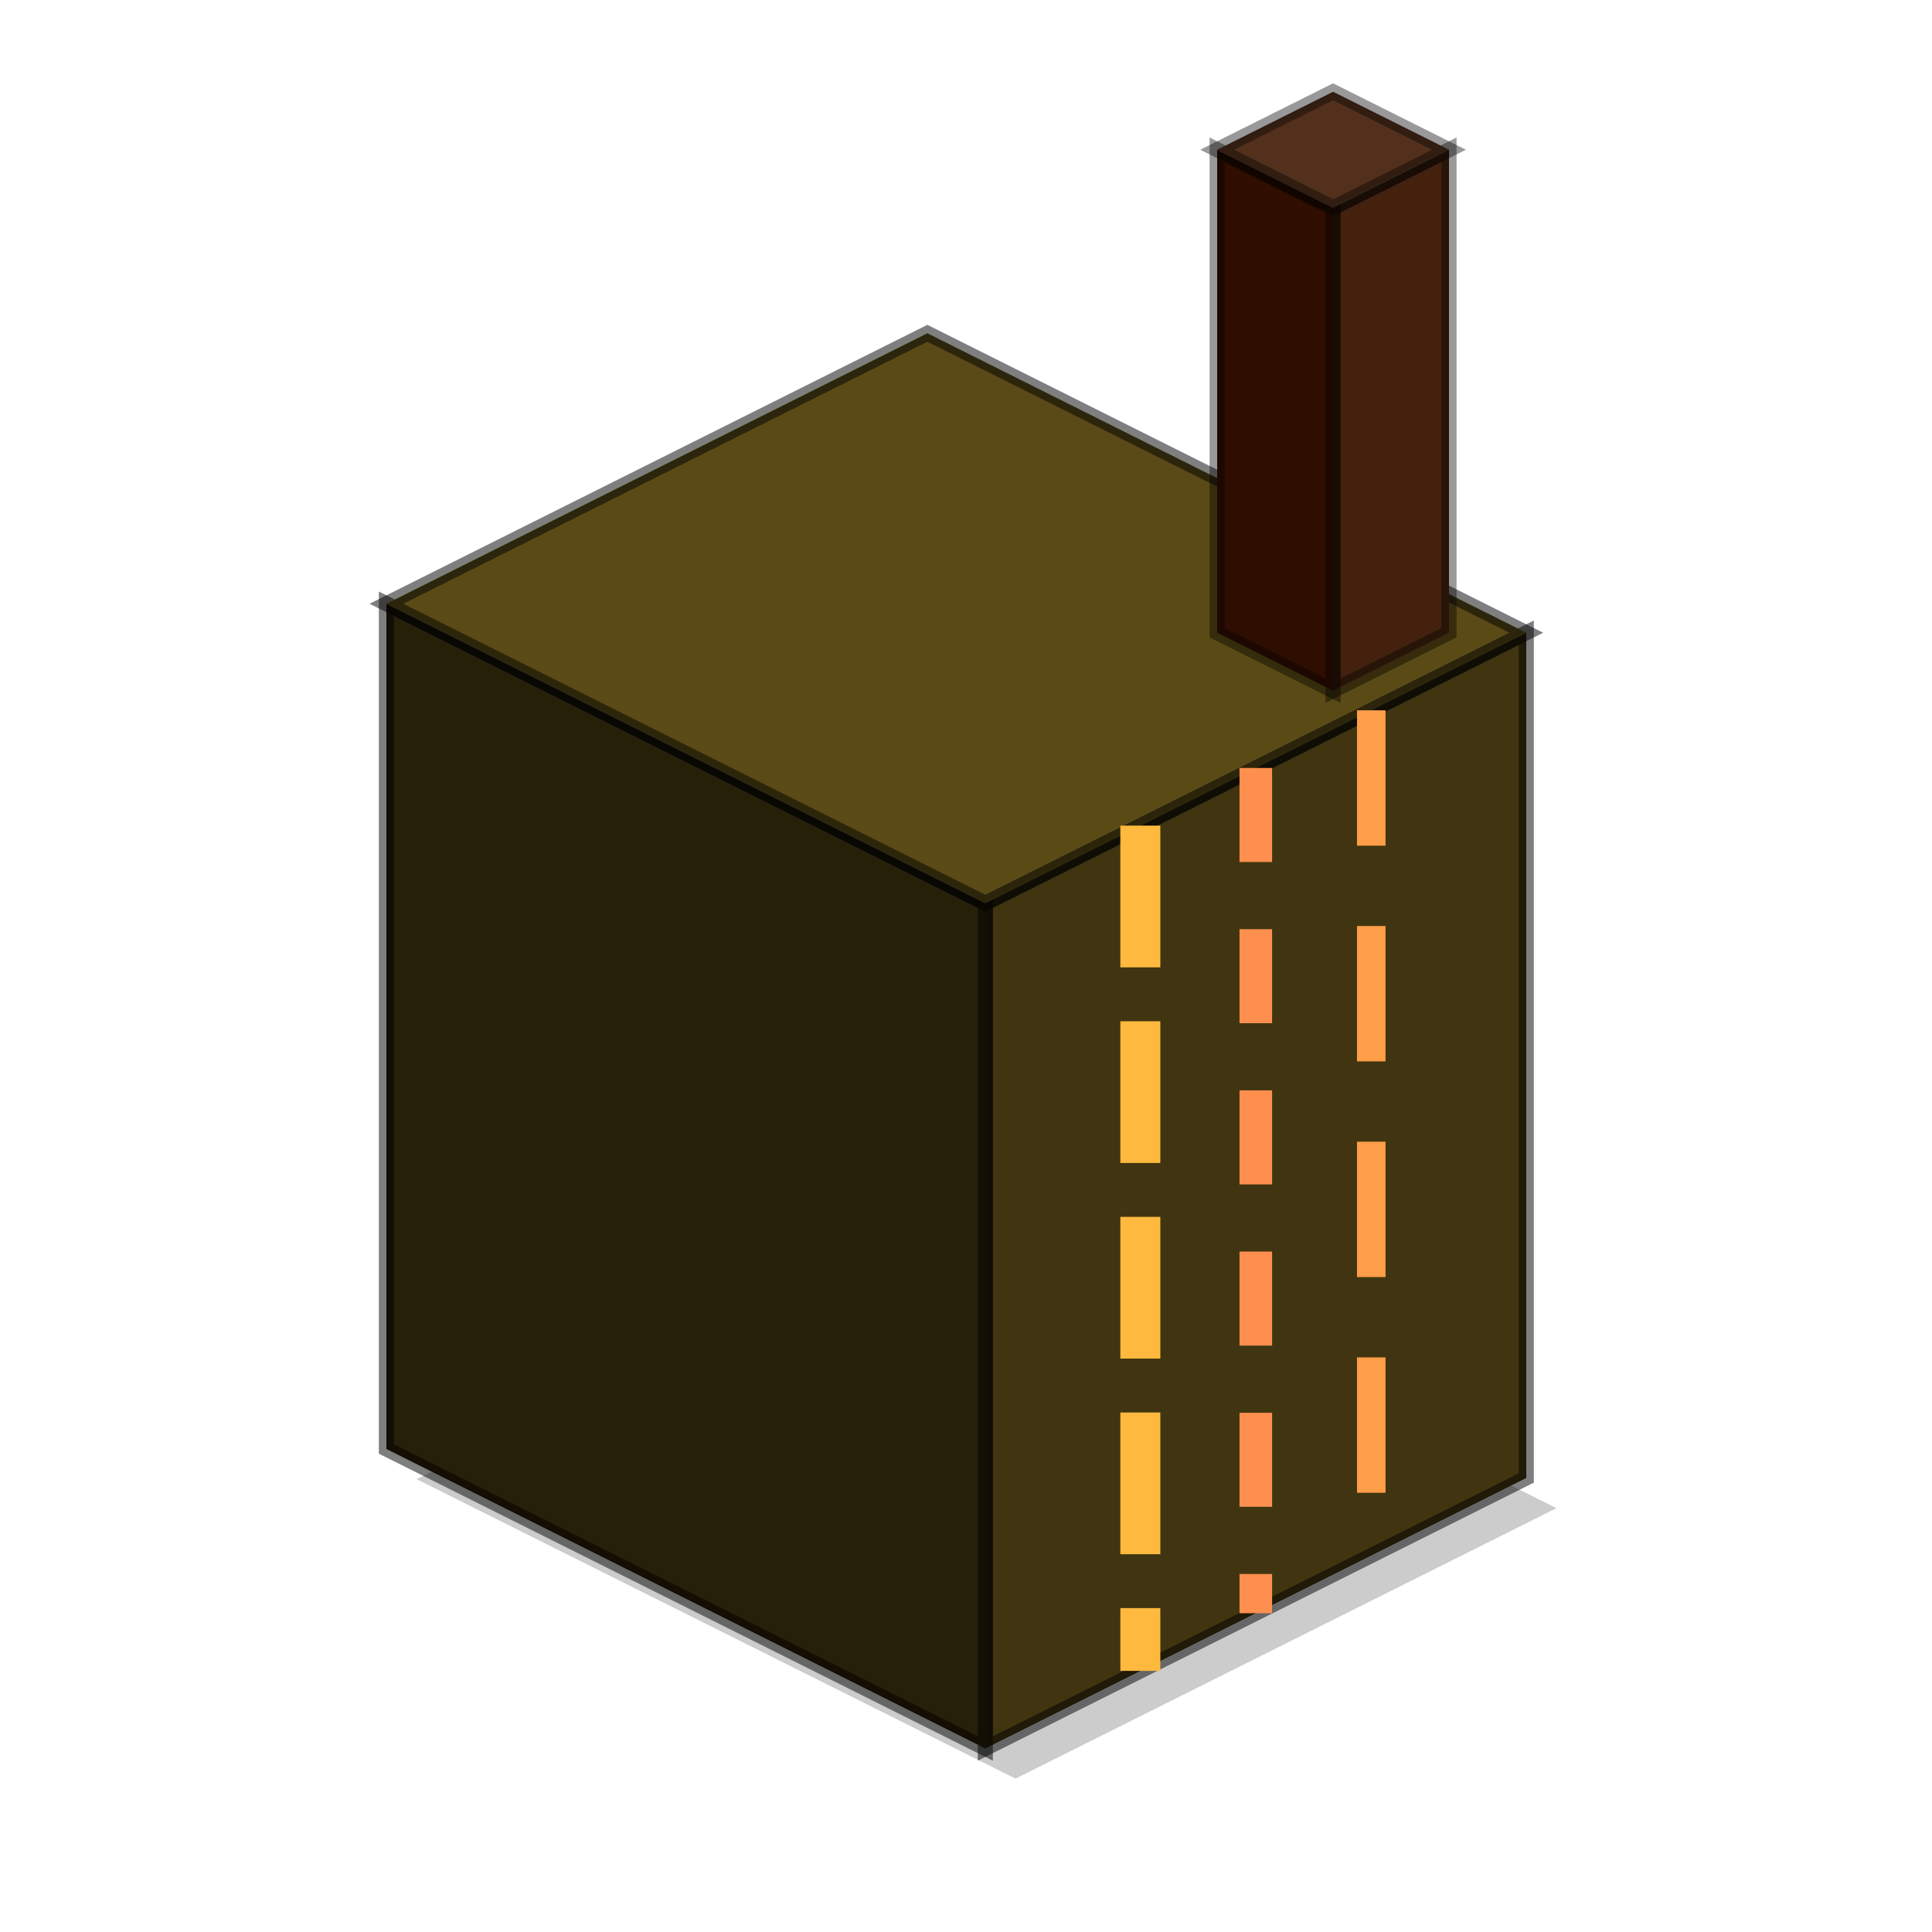
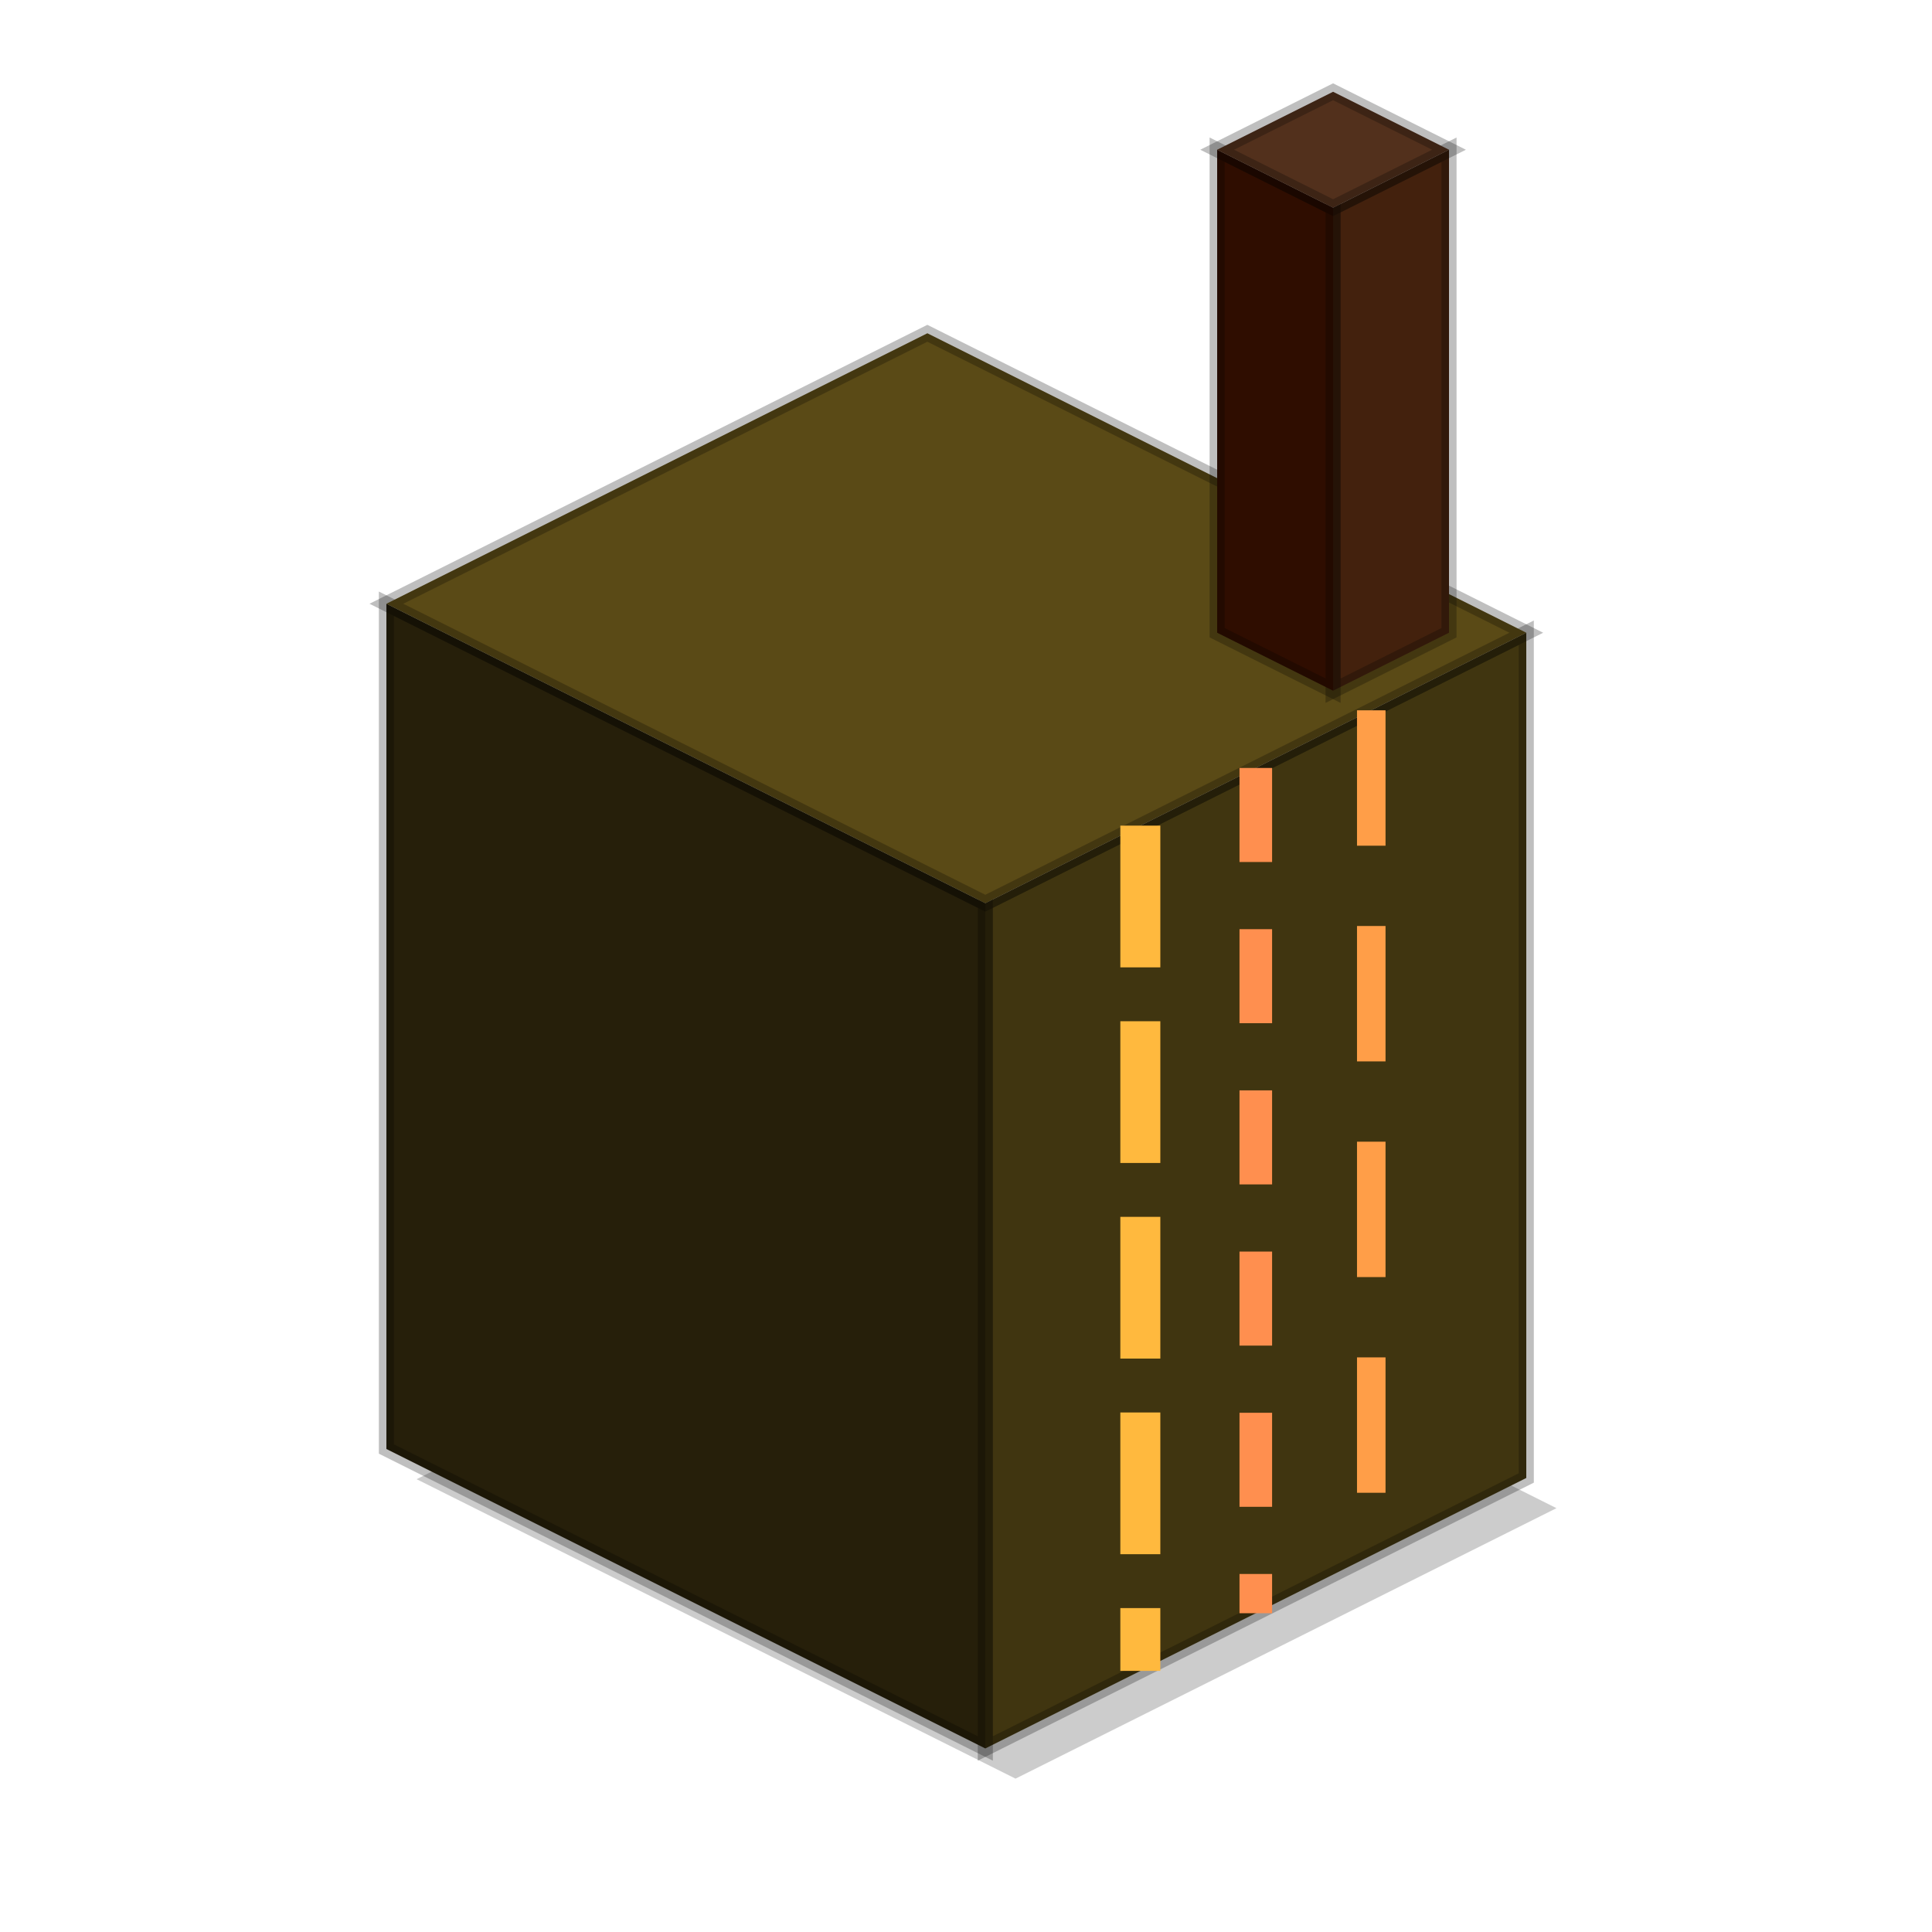
<svg xmlns="http://www.w3.org/2000/svg" version="1.1" width="128" height="128">
  <defs />
  <g>
    <path d="M63.44,80.08 L103.12,99.92 L67.28,117.84 L27.6,98 Z" fill="rgb(0,0,0)" fill-opacity="0.2" />
    <path d="M101.12,97.92 L65.28,115.84 L65.28,59.84 L101.12,41.92 Z" fill="#403510" />
-     <path d="M101.12,97.92 L65.28,115.84 L65.28,59.84 L101.12,41.92 Z" fill="none" stroke="rgb(0,0,0)" stroke-opacity="0.5" stroke-width="1" />
+     <path d="M101.12,97.92 L65.28,115.84 L65.28,59.84 L101.12,41.92 Z" fill="none" stroke="rgb(0,0,0)" stroke-opacity="0.25" stroke-width="1" />
    <path d="M25.6,96 L65.28,115.84 L65.28,59.84 L25.6,40 Z" fill="#261f0a" />
-     <path d="M25.6,96 L65.28,115.84 L65.28,59.84 L25.6,40 Z" fill="none" stroke="rgb(0,0,0)" stroke-opacity="0.5" stroke-width="1" />
+     <path d="M25.6,96 L65.28,115.84 L65.28,59.84 L25.6,40 Z" fill="none" stroke="rgb(0,0,0)" stroke-opacity="0.25" stroke-width="1" />
    <path d="M61.44,22.08 L101.12,41.92 L65.28,59.84 L25.6,40 Z" fill="#5a4a16" />
-     <path d="M61.44,22.08 L101.12,41.92 L65.28,59.84 L25.6,40 Z" fill="none" stroke="rgb(0,0,0)" stroke-opacity="0.5" stroke-width="1" />
+     <path d="M61.44,22.08 L101.12,41.92 L65.28,59.84 L25.6,40 Z" fill="none" stroke="rgb(0,0,0)" stroke-opacity="0.25" stroke-width="1" />
    <path d="M90.85,47.06 L90.85,103.06" fill="none" stroke="rgb(255,158,72)" stroke-width="1.89" stroke-dasharray="8.97,5.32" />
    <path d="M83.2,50.88 L83.2,106.88" fill="none" stroke="rgb(255,143,79)" stroke-width="2.16" stroke-dasharray="6.23,4.45" />
    <path d="M75.55,54.7 L75.55,110.7" fill="none" stroke="rgb(255,185,62)" stroke-width="2.65" stroke-dasharray="9.39,3.57" />
    <path d="M96,41.92 L88.32,45.76 L88.32,13.76 L96,9.92 Z" fill="rgb(67,33,13)" />
-     <path d="M96,41.92 L88.32,45.76 L88.32,13.76 L96,9.92 Z" fill="none" stroke="rgb(0,0,0)" stroke-opacity="0.4" stroke-width="1" />
+     <path d="M96,41.92 L88.32,45.76 L88.32,13.76 L96,9.92 Z" fill="none" stroke="rgb(0,0,0)" stroke-opacity="0.25" stroke-width="1" />
    <path d="M80.64,41.92 L88.32,45.76 L88.32,13.76 L80.64,9.92 Z" fill="rgb(47,13,0)" />
-     <path d="M80.64,41.92 L88.32,45.76 L88.32,13.76 L80.64,9.92 Z" fill="none" stroke="rgb(0,0,0)" stroke-opacity="0.4" stroke-width="1" />
+     <path d="M80.64,41.92 L88.32,45.76 L88.32,13.76 L80.64,9.92 Z" fill="none" stroke="rgb(0,0,0)" stroke-opacity="0.25" stroke-width="1" />
    <path d="M88.32,6.08 L96,9.92 L88.32,13.76 L80.64,9.92 Z" fill="#52301c" />
-     <path d="M88.32,6.08 L96,9.92 L88.32,13.76 L80.64,9.92 Z" fill="none" stroke="rgb(0,0,0)" stroke-opacity="0.4" stroke-width="1" />
+     <path d="M88.32,6.08 L96,9.92 L88.32,13.76 L80.64,9.92 Z" fill="none" stroke="rgb(0,0,0)" stroke-opacity="0.25" stroke-width="1" />
  </g>
</svg>
